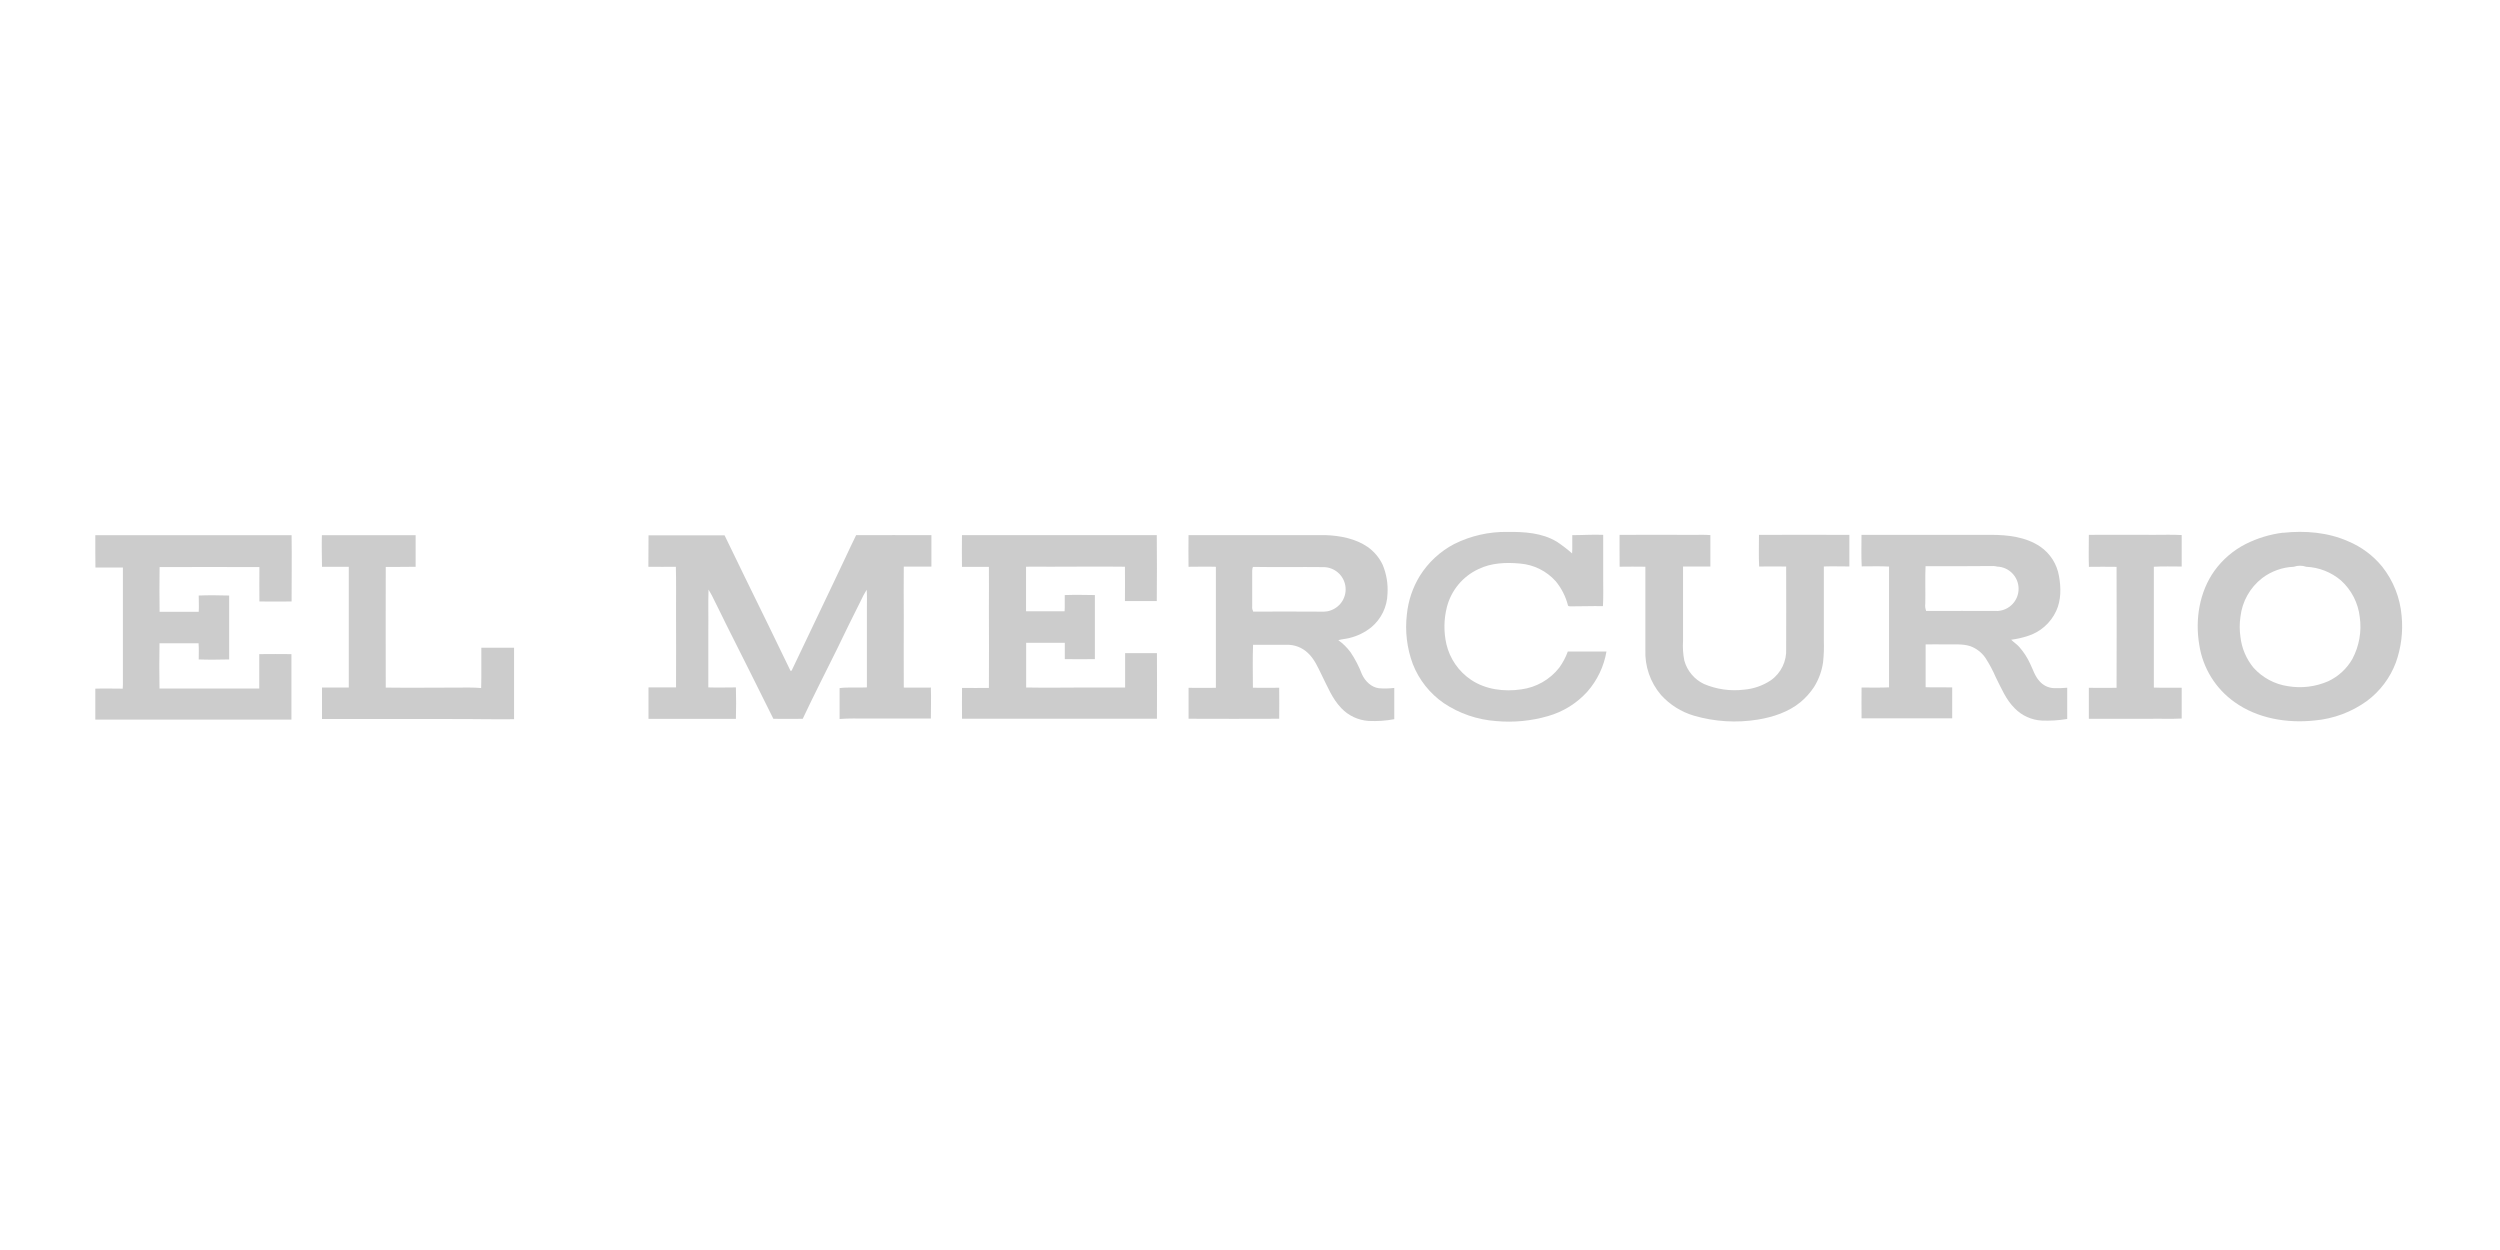
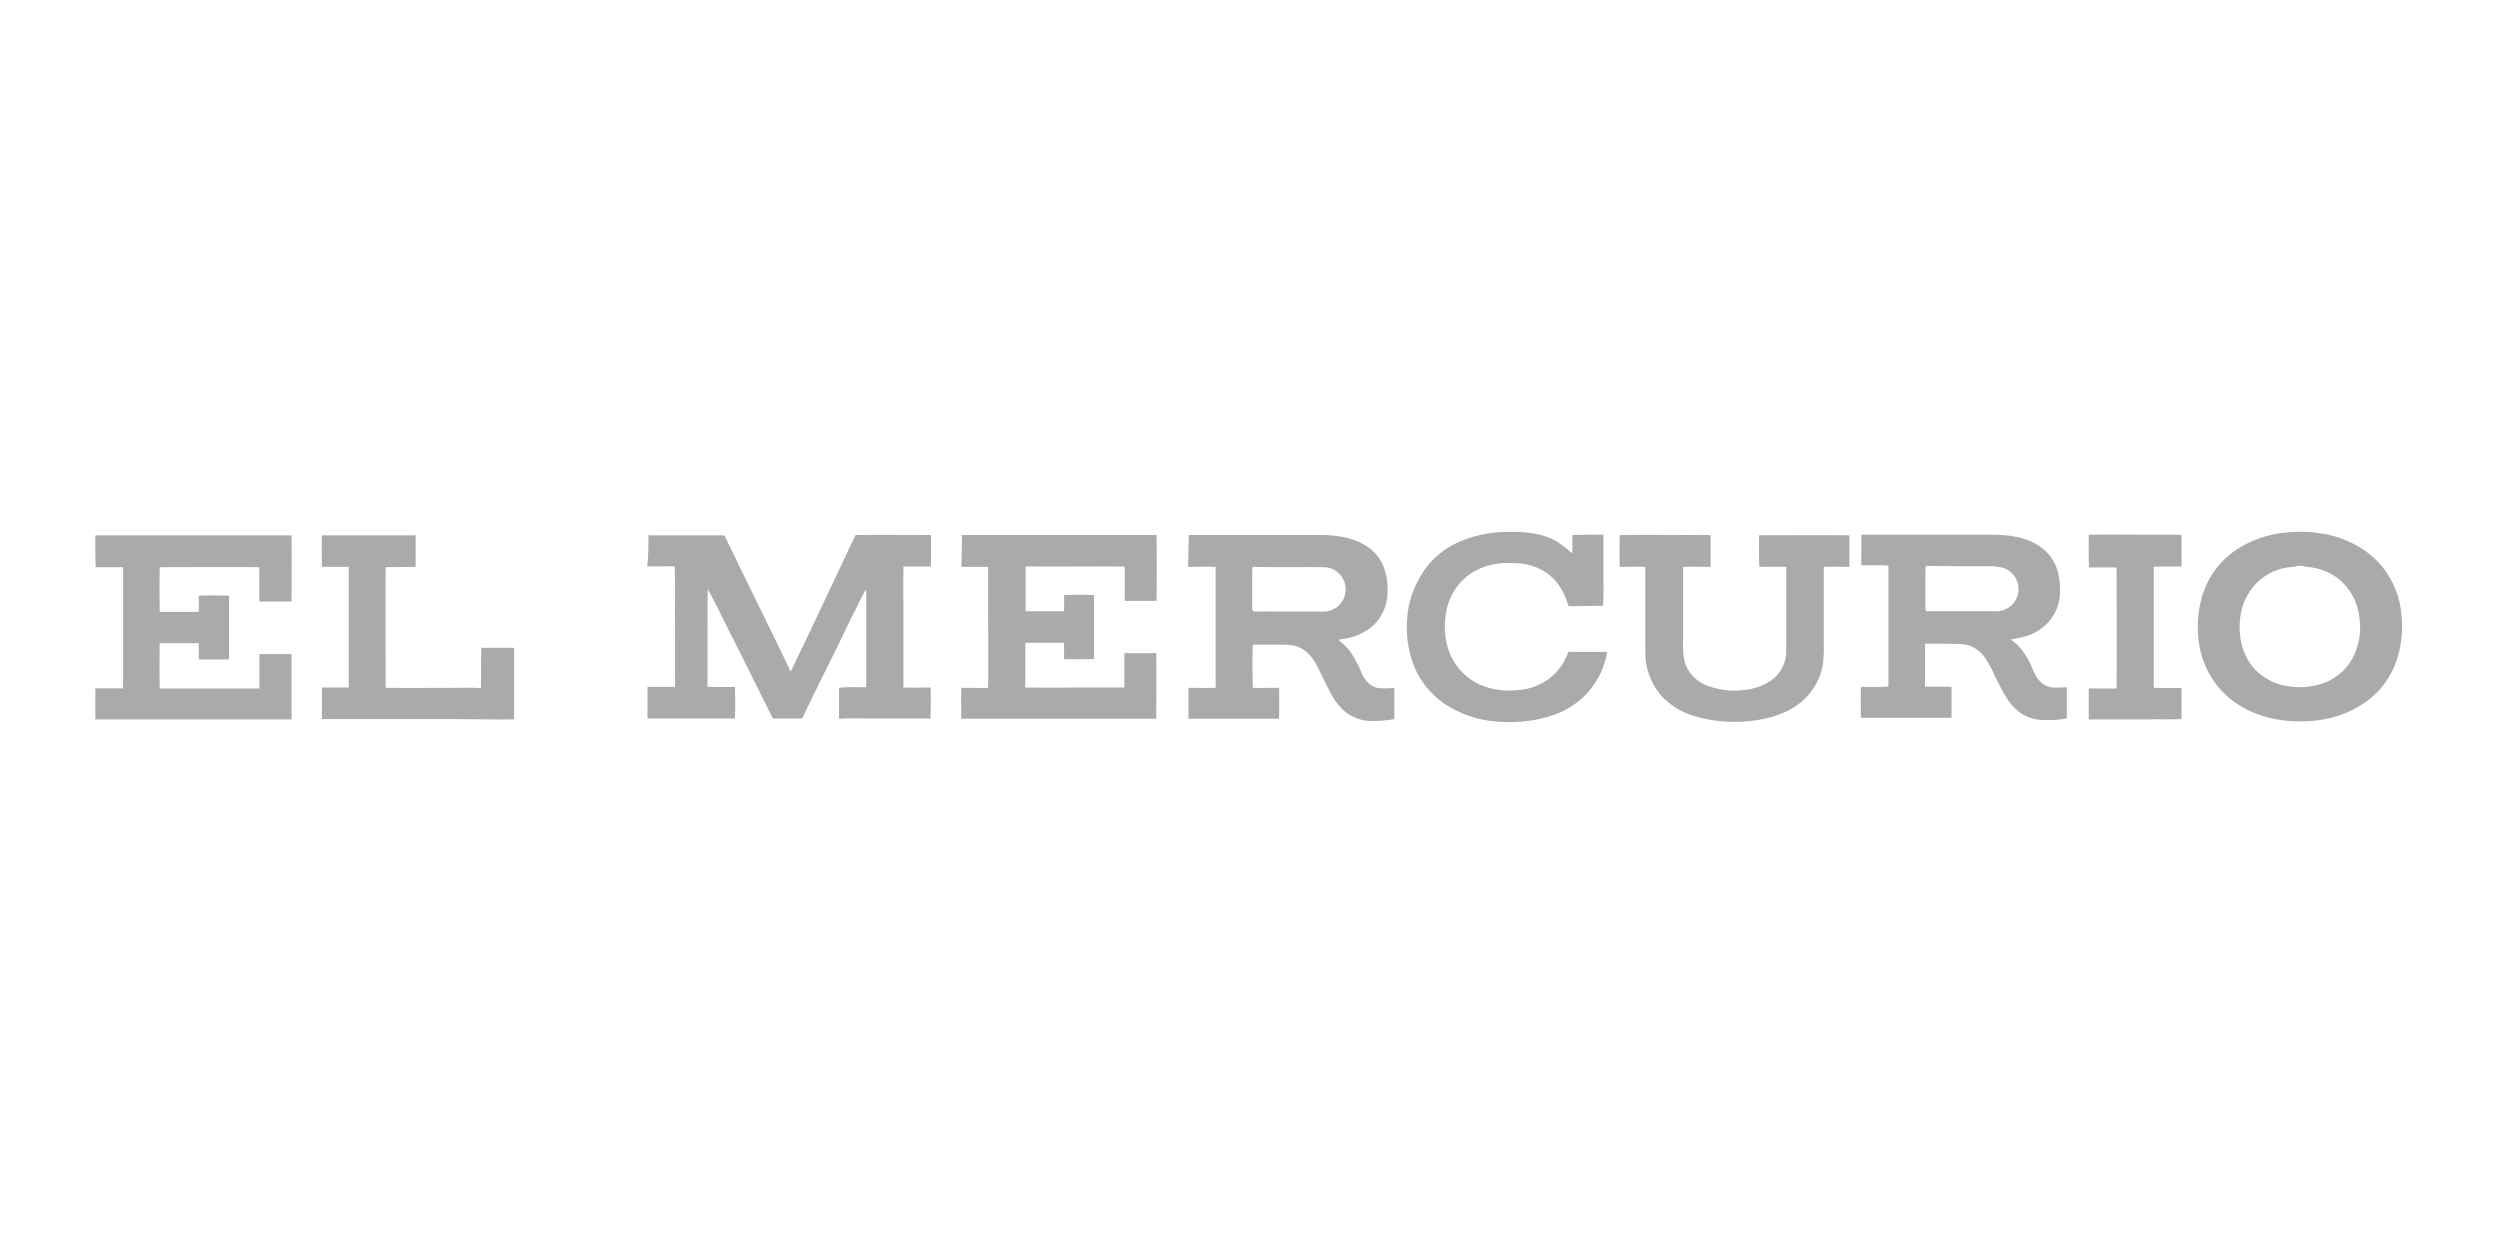
- <svg xmlns="http://www.w3.org/2000/svg" id="Capa_1" data-name="Capa 1" viewBox="0 0 800 400">
-   <defs>
-     <style>.cls-1{fill:#ccc;}</style>
-   </defs>
-   <g id="_231f20ff" data-name="#231f20ff">
-     <path class="cls-1" d="M465.37,174.07a36.91,36.91,0,0,1,17-3.86c5.38-.05,11.06.27,15.78,3.12a42.75,42.75,0,0,1,4.92,3.77c.14-1.95,0-3.9.06-5.85,3.3,0,6.59-.24,9.89-.1,0,4.61,0,9.22,0,13.82,0,3,.09,6-.08,9-3.4-.08-6.8.08-10.2.06-.32-.06-.9.11-1-.34a19.92,19.92,0,0,0-3.89-7.67,17.18,17.18,0,0,0-11.4-5.68c-4.48-.42-9.21-.25-13.33,1.76A18.47,18.47,0,0,0,463,194.28a25.43,25.43,0,0,0-.15,11.86,19,19,0,0,0,7.88,11.4c4.67,3.13,10.58,3.87,16.06,3.06a18.51,18.51,0,0,0,12.15-6.92,21,21,0,0,0,2.76-5.19c4.12,0,8.25,0,12.37,0a26.14,26.14,0,0,1-6.13,12.85,26.82,26.82,0,0,1-12.58,7.81,45,45,0,0,1-16.61,1.59A34.49,34.49,0,0,1,462,225a27.33,27.33,0,0,1-9.89-12.48,34.13,34.13,0,0,1-1.91-15.93,29.14,29.14,0,0,1,4.14-12.3A28.71,28.71,0,0,1,465.37,174.07Z" />
-     <path class="cls-1" d="M730.62,170.49c7-.75,14.27-.16,20.76,2.71a28,28,0,0,1,10.91,8.11,29.33,29.33,0,0,1,6.23,15.77A34.37,34.37,0,0,1,766.68,212a27.26,27.26,0,0,1-9.23,12.29,33.61,33.61,0,0,1-16.72,6.26c-8.86.95-18.32-.61-25.67-5.88a27.52,27.52,0,0,1-11.28-18.24c-1.4-8.14,0-17,4.85-23.79a28,28,0,0,1,9.94-8.53,36.66,36.66,0,0,1,12-3.65M734,181.37A17.94,17.94,0,0,0,723.89,185a18.26,18.26,0,0,0-6.95,12.37,22.41,22.41,0,0,0,0,6.44,18.84,18.84,0,0,0,4.2,9.88,18.39,18.39,0,0,0,11,5.89,22.74,22.74,0,0,0,12.93-1.6,17.37,17.37,0,0,0,7.71-7.15,22,22,0,0,0,2.34-13.4,18.6,18.6,0,0,0-6-11.68A18.37,18.37,0,0,0,738,181.37,6.07,6.07,0,0,0,734,181.37Z" />
-     <path class="cls-1" d="M30.5,171.26q31.39,0,62.81,0c.1,7.07,0,14.14,0,21.21q-5.16.06-10.3,0c-.06-3.68,0-7.36,0-11-10.64-.08-21.29,0-31.94,0q-.1,7.15,0,14.31,6.26,0,12.52,0c.11-1.73,0-3.47,0-5.21,3.24-.14,6.49-.08,9.74,0q0,10.23,0,20.45c-3.24.07-6.5.12-9.74,0,0-1.73.09-3.46-.05-5.18-4.17,0-8.34,0-12.5,0-.08,4.83-.09,9.66,0,14.48,10.64,0,21.28,0,31.92,0,0-3.67,0-7.33,0-11q5.14-.06,10.3,0c0,7,0,14,0,20.95H30.5c0-3.3,0-6.6,0-9.9,2.92-.1,5.85,0,8.77,0q.08-1.2.06-2.4c0-12.12,0-24.25,0-36.37-2.93,0-5.86,0-8.79,0C30.5,178,30.48,174.63,30.5,171.26Z" />
-     <path class="cls-1" d="M103,171.26q15,0,30,0c0,3.37,0,6.74,0,10.11-3.19.08-6.37,0-9.56.06-.06,12.86,0,25.73,0,38.6,7.53.1,15.06,0,22.59,0,2.65,0,5.3-.09,7.94.14.13-4.3,0-8.6.06-12.9q5.23,0,10.47,0,0,11.44,0,22.88c-6.89.08-13.78-.1-20.67-.06q-20.4,0-40.79,0c0-3.36,0-6.72,0-10.08,2.86,0,5.71,0,8.57,0,0-11.05,0-22.1,0-33.15,0-1.83,0-3.66,0-5.49-2.86,0-5.71,0-8.57,0C103,178,102.91,174.63,103,171.26Z" />
-     <path class="cls-1" d="M207.53,171.3c8.11,0,16.22,0,24.33,0,4.67,9.57,9.27,19.18,14,28.71,2.36,4.9,4.77,9.78,7.12,14.69l.34-.1q6.74-14.09,13.44-28.19c2.44-5,4.73-10.14,7.2-15.16,8-.05,16.06,0,24.09,0q0,5,0,10.07c-2.95,0-5.89,0-8.84,0-.08,5.25,0,10.5,0,15.76,0,7.64-.05,15.29,0,22.94,2.89.06,5.78,0,8.67,0,.11,3.31,0,6.61,0,9.92-6.82,0-13.64,0-20.46,0-2.92,0-5.84-.11-8.75.14,0-3.3,0-6.6,0-9.89,2.9-.36,5.83-.06,8.74-.22,0-8.56,0-17.12,0-25.68,0-1.86.07-3.72-.07-5.58a33,33,0,0,0-2,3.76c-2.57,5.08-5.07,10.21-7.54,15.34-3.67,7.39-7.41,14.75-10.93,22.21-3.13.06-6.26,0-9.39,0-5-10-9.92-20-15-30-1.25-2.53-2.47-5.08-3.75-7.59a34.64,34.64,0,0,0-2-3.76c-.16,4.43,0,8.87-.07,13.3,0,6,0,12,0,18,2.94.1,5.89,0,8.83,0,.09,3.35.09,6.71,0,10.06H207.52c0-3.35,0-6.71,0-10.06,2.93,0,5.87,0,8.81,0,.06-8.11,0-16.22,0-24.32,0-4.76.06-9.52-.05-14.28-2.93,0-5.87.05-8.8,0C207.52,178,207.49,174.67,207.53,171.3Z" />
-     <path class="cls-1" d="M307.83,171.24h62.34c.07,7,.06,14.07,0,21.11-3.4,0-6.8,0-10.19,0,0-3.67.06-7.33,0-11-8.09-.1-16.19,0-24.28,0-2.46,0-4.92-.07-7.37,0,0,4.75,0,9.51,0,14.26h12.34c.12-1.73,0-3.46.05-5.19,3.21-.11,6.43-.05,9.64,0,0,6.83,0,13.67,0,20.5-3.2,0-6.42.07-9.62,0,0-1.74,0-3.49,0-5.23-4.12,0-8.25,0-12.37,0V220c6.49.13,13,0,19.5,0,4.05,0,8.12,0,12.17,0,0-3.68,0-7.35,0-11h10.18c.08,7,0,14,0,21q-31.18,0-62.37,0c0-3.29-.06-6.58,0-9.87,2.86,0,5.73.06,8.6,0,.08-8.58,0-17.15,0-25.73,0-4.34.05-8.67,0-13-2.88,0-5.75,0-8.62,0Q307.77,176.29,307.83,171.24Z" />
-     <path class="cls-1" d="M380.35,171.24h43.84c4.7.17,9.55,1.1,13.49,3.8a14.63,14.63,0,0,1,4.78,5.71A20.64,20.64,0,0,1,444,190a14.44,14.44,0,0,1-5.21,10.75,18,18,0,0,1-7.05,3.43c-1.15.29-2.34.34-3.48.67a17.77,17.77,0,0,1,3.92,3.87,35.71,35.71,0,0,1,3.66,7.08c1,2.18,3,4.16,5.44,4.44a24.23,24.23,0,0,0,4.89-.1c0,3.33,0,6.67,0,10a35.28,35.28,0,0,1-8.21.56,13.25,13.25,0,0,1-8.75-4.1c-2.89-3-4.42-6.93-6.26-10.58-1.24-2.51-2.36-5.19-4.47-7.11a9.45,9.45,0,0,0-6.69-2.58c-3.6,0-7.21,0-10.81,0-.17,4.58-.07,9.17-.05,13.75,2.8.05,5.6,0,8.41,0,.07,3.31,0,6.62,0,9.92q-14.49.06-29,0c0-3.3,0-6.6,0-9.9,2.91,0,5.83.07,8.74,0V181.37c-2.92-.1-5.83,0-8.75,0q-.06-5,0-10.09m20.37,11.24c0,3.87,0,7.73,0,11.6a2.35,2.35,0,0,0,.28,1.4v.2c6.71-.08,13.43,0,20.14,0,1.59,0,3.25.2,4.77-.42a7.12,7.12,0,0,0-2.26-13.82c-7.56-.09-15.13.06-22.69-.07A2.78,2.78,0,0,0,400.72,182.48Z" />
-     <path class="cls-1" d="M518.26,171.16c7.88-.08,15.77,0,23.65,0,1.8,0,3.61-.08,5.41.07,0,3.36,0,6.71,0,10.07-2.92,0-5.83-.05-8.75,0,0,7.93,0,15.87,0,23.8a24.45,24.45,0,0,0,.41,6.28,11.77,11.77,0,0,0,6.28,7.49,25,25,0,0,0,12.84,1.82,18.22,18.22,0,0,0,8.58-3,11.63,11.63,0,0,0,4.89-10.12c0-8.76.05-17.52,0-26.28-2.88-.08-5.76,0-8.64,0-.18-3.37-.06-6.75-.06-10.13,9.64,0,19.29-.07,28.93,0,0,3.37,0,6.74,0,10.11-2.72,0-5.45-.09-8.17,0,0,7.93,0,15.85,0,23.78a48.14,48.14,0,0,1-.25,6.9,20.43,20.43,0,0,1-2.88,7.88,22.51,22.51,0,0,1-4.31,4.83c-3.86,3.19-8.79,4.8-13.67,5.61A46.43,46.43,0,0,1,542,229a23,23,0,0,1-10.48-6.61,21,21,0,0,1-5-14.48c0-8.86,0-17.71,0-26.56-2.74-.08-5.49,0-8.24,0C518.24,177.91,518.27,174.53,518.26,171.16Z" />
-     <path class="cls-1" d="M595.62,171.15c13.81,0,27.61,0,41.42,0,5.45,0,11.22.64,15.84,3.77a14.34,14.34,0,0,1,6,9.44c.66,3.69.71,7.67-.89,11.13a15,15,0,0,1-9.29,8.09,29.09,29.09,0,0,1-5.12,1.13c.8.83,1.82,1.43,2.58,2.31a21.59,21.59,0,0,1,3.47,5.34c.94,1.89,1.52,4,3,5.6a6.38,6.38,0,0,0,4.54,2.24,31.52,31.52,0,0,0,4.34-.13c0,3.34,0,6.68,0,10a39.24,39.24,0,0,1-8.17.51,13.06,13.06,0,0,1-8.62-3.91c-2.81-2.76-4.3-6.47-6.06-9.92a42.29,42.29,0,0,0-3.26-6.13,10.1,10.1,0,0,0-4.94-3.86c-2.6-.82-5.35-.47-8-.55-2.09,0-4.18-.05-6.26,0q0,6.84,0,13.7c2.83.1,5.67,0,8.5.05,0,3.3,0,6.61,0,9.91q-14.52,0-29,0c0-3.29-.06-6.58,0-9.86,2.93,0,5.86.07,8.79-.05q0-19.33,0-38.66c-2.91-.17-5.83-.05-8.74-.06-.19-3.37-.07-6.75-.07-10.13m20.5,10c-.19,4,0,8-.09,12.05a4.56,4.56,0,0,0,.29,2.35c7.64-.06,15.28,0,22.93,0a7.11,7.11,0,0,0-.22-14.2,6.69,6.69,0,0,0-1.15-.18C630.63,181.21,623.37,181.18,616.12,181.19Z" />
-     <path class="cls-1" d="M668.43,171.15c7-.05,14,0,21,0,2.9,0,5.81-.1,8.71.07,0,3.36,0,6.71,0,10.07-3,0-5.94-.11-8.91.07q0,19.33,0,38.66c3,.13,5.94,0,8.91.06,0,3.29,0,6.57,0,9.85-3.54.19-7.09,0-10.64.09-6.36,0-12.71,0-19.07,0,0-3.3,0-6.61,0-9.92,2.95,0,5.91.06,8.87,0,.08-12.9,0-25.81,0-38.71-3-.08-5.9,0-8.85,0C668.33,177.91,668.43,174.53,668.43,171.15Z" />
+ <svg xmlns="http://www.w3.org/2000/svg" version="1.1" id="Capa_1" x="0px" y="0px" viewBox="0 0 800 400" style="enable-background:new 0 0 800 400;" xml:space="preserve">
+   <style type="text/css">
+ 	.st0{fill:#AAAAAA;}
+ </style>
+   <g id="_231f20ff">
+     <path class="st0" d="M465.4,174.1c5.3-2.6,11.1-3.9,17-3.9c5.4-0.1,11.1,0.3,15.8,3.1c1.7,1.1,3.4,2.4,4.9,3.8   c0.1-1.9,0-3.9,0.1-5.9c3.3,0,6.6-0.2,9.9-0.1c0,4.6,0,9.2,0,13.8c0,3,0.1,6-0.1,9c-3.4-0.1-6.8,0.1-10.2,0.1   c-0.3-0.1-0.9,0.1-1-0.3c-0.7-2.8-2.1-5.4-3.9-7.7c-2.9-3.3-7-5.3-11.4-5.7c-4.5-0.4-9.2-0.2-13.3,1.8c-5,2.3-8.7,6.8-10.1,12.2   c-1,3.9-1,8-0.1,11.9c1.1,4.7,3.9,8.7,7.9,11.4c4.7,3.1,10.6,3.9,16.1,3.1c4.8-0.6,9.2-3.1,12.1-6.9c1.2-1.6,2.1-3.3,2.8-5.2   c4.1,0,8.2,0,12.4,0c-0.8,4.8-2.9,9.2-6.1,12.9c-3.4,3.7-7.7,6.4-12.6,7.8c-5.4,1.6-11,2.1-16.6,1.6c-6-0.4-11.8-2.4-16.8-5.7   c-4.5-3.1-7.9-7.4-9.9-12.5c-1.9-5.1-2.5-10.5-1.9-15.9c0.4-4.4,1.9-8.6,4.1-12.3C457,180,460.9,176.4,465.4,174.1z" />
+     <path class="st0" d="M730.6,170.5c7-0.8,14.3-0.2,20.8,2.7c4.2,1.8,8,4.6,10.9,8.1c3.6,4.5,5.8,10,6.2,15.8   c0.5,5-0.1,10.1-1.8,14.9c-1.8,4.9-5,9.2-9.2,12.3c-4.9,3.6-10.7,5.7-16.7,6.3c-8.9,0.9-18.3-0.6-25.7-5.9   c-6.1-4.3-10.1-10.9-11.3-18.2c-1.4-8.1,0-17,4.8-23.8c2.6-3.6,6-6.5,9.9-8.5C722.3,172.2,726.4,171,730.6,170.5 M734,181.4   c-3.7,0.1-7.2,1.4-10.1,3.6c-3.9,3-6.4,7.5-7,12.4c-0.3,2.1-0.3,4.3,0,6.4c0.4,3.6,1.9,7.1,4.2,9.9c2.9,3.2,6.8,5.3,11,5.9   c4.4,0.7,8.9,0.2,12.9-1.6c3.2-1.5,5.9-4,7.7-7.1c2.2-4.1,3-8.8,2.3-13.4c-0.5-4.5-2.6-8.6-6-11.7c-3.1-2.7-7-4.2-11.1-4.4   C736.7,180.9,735.3,180.9,734,181.4z" />
+     <path class="st0" d="M30.5,171.3c20.9,0,41.9,0,62.8,0c0.1,7.1,0,14.1,0,21.2c-3.4,0-6.9,0-10.3,0c-0.1-3.7,0-7.4,0-11   c-10.6-0.1-21.3,0-31.9,0c-0.1,4.8-0.1,9.5,0,14.3c4.2,0,8.3,0,12.5,0c0.1-1.7,0-3.5,0-5.2c3.2-0.1,6.5-0.1,9.7,0   c0,6.8,0,13.6,0,20.4c-3.2,0.1-6.5,0.1-9.7,0c0-1.7,0.1-3.5,0-5.2c-4.2,0-8.3,0-12.5,0c-0.1,4.8-0.1,9.7,0,14.5   c10.6,0,21.3,0,31.9,0c0-3.7,0-7.3,0-11c3.4,0,6.9,0,10.3,0c0,7,0,14,0,20.9H30.5c0-3.3,0-6.6,0-9.9c2.9-0.1,5.8,0,8.8,0   c0.1-0.8,0.1-1.6,0.1-2.4c0-12.1,0-24.2,0-36.4c-2.9,0-5.9,0-8.8,0C30.5,178,30.5,174.6,30.5,171.3z" />
+     <path class="st0" d="M103,171.3c10,0,20,0,30,0c0,3.4,0,6.7,0,10.1c-3.2,0.1-6.4,0-9.6,0.1c-0.1,12.9,0,25.7,0,38.6   c7.5,0.1,15.1,0,22.6,0c2.6,0,5.3-0.1,7.9,0.1c0.1-4.3,0-8.6,0.1-12.9c3.5,0,7,0,10.5,0c0,7.6,0,15.3,0,22.9   c-6.9,0.1-13.8-0.1-20.7-0.1c-13.6,0-27.2,0-40.8,0c0-3.4,0-6.7,0-10.1c2.9,0,5.7,0,8.6,0c0-11.1,0-22.1,0-33.1c0-1.8,0-3.7,0-5.5   c-2.9,0-5.7,0-8.6,0C103,178,102.9,174.6,103,171.3z" />
+     <path class="st0" d="M207.5,171.3c8.1,0,16.2,0,24.3,0c4.7,9.6,9.3,19.2,14,28.7c2.4,4.9,4.8,9.8,7.1,14.7l0.3-0.1   c4.5-9.4,9-18.8,13.4-28.2c2.4-5,4.7-10.1,7.2-15.2c8-0.1,16.1,0,24.1,0c0,3.3,0,6.7,0,10.1c-3,0-5.9,0-8.8,0   c-0.1,5.2,0,10.5,0,15.8c0,7.6,0,15.3,0,22.9c2.9,0.1,5.8,0,8.7,0c0.1,3.3,0,6.6,0,9.9c-6.8,0-13.6,0-20.5,0   c-2.9,0-5.8-0.1-8.8,0.1c0-3.3,0-6.6,0-9.9c2.9-0.4,5.8-0.1,8.7-0.2c0-8.6,0-17.1,0-25.7c0-1.9,0.1-3.7-0.1-5.6   c-0.7,1.2-1.4,2.5-2,3.8c-2.6,5.1-5.1,10.2-7.5,15.3c-3.7,7.4-7.4,14.8-10.9,22.2c-3.1,0.1-6.3,0-9.4,0c-5-10-9.9-20-15-30   c-1.2-2.5-2.5-5.1-3.8-7.6c-0.6-1.3-1.3-2.5-2-3.8c-0.2,4.4,0,8.9-0.1,13.3c0,6,0,12,0,18c2.9,0.1,5.9,0,8.8,0   c0.1,3.4,0.1,6.7,0,10.1h-28c0-3.4,0-6.7,0-10.1c2.9,0,5.9,0,8.8,0c0.1-8.1,0-16.2,0-24.3c0-4.8,0.1-9.5-0.1-14.3   c-2.9,0-5.9,0.1-8.8,0C207.5,178,207.5,174.7,207.5,171.3z" />
+     <path class="st0" d="M307.8,171.2h62.3c0.1,7,0.1,14.1,0,21.1c-3.4,0-6.8,0-10.2,0c0-3.7,0.1-7.3,0-11c-8.1-0.1-16.2,0-24.3,0   c-2.5,0-4.9-0.1-7.4,0c0,4.8,0,9.5,0,14.3h12.3c0.1-1.7,0-3.5,0-5.2c3.2-0.1,6.4-0.1,9.6,0c0,6.8,0,13.7,0,20.5   c-3.2,0-6.4,0.1-9.6,0c0-1.7,0-3.5,0-5.2c-4.1,0-8.2,0-12.4,0V220c6.5,0.1,13,0,19.5,0c4,0,8.1,0,12.2,0c0-3.7,0-7.4,0-11h10.2   c0.1,7,0,14,0,21c-20.8,0-41.6,0-62.4,0c0-3.3-0.1-6.6,0-9.9c2.9,0,5.7,0.1,8.6,0c0.1-8.6,0-17.1,0-25.7c0-4.3,0-8.7,0-13   c-2.9,0-5.8,0-8.6,0C307.8,178,307.8,174.6,307.8,171.2z" />
+     <path class="st0" d="M380.4,171.2h43.8c4.7,0.2,9.5,1.1,13.5,3.8c2.1,1.5,3.7,3.4,4.8,5.7c1.2,2.9,1.7,6.1,1.5,9.2   c-0.1,4.2-2,8.1-5.2,10.8c-2.1,1.6-4.5,2.8-7,3.4c-1.1,0.3-2.3,0.3-3.5,0.7c1.5,1.1,2.8,2.4,3.9,3.9c1.5,2.2,2.7,4.6,3.7,7.1   c1,2.2,3,4.2,5.4,4.4c1.6,0.1,3.3,0.1,4.9-0.1c0,3.3,0,6.7,0,10c-2.7,0.5-5.5,0.7-8.2,0.6c-3.3-0.2-6.5-1.7-8.8-4.1   c-2.9-3-4.4-6.9-6.3-10.6c-1.2-2.5-2.4-5.2-4.5-7.1c-1.8-1.7-4.2-2.6-6.7-2.6c-3.6,0-7.2,0-10.8,0c-0.2,4.6-0.1,9.2,0,13.8   c2.8,0.1,5.6,0,8.4,0c0.1,3.3,0,6.6,0,9.9c-9.7,0-19.3,0-29,0c0-3.3,0-6.6,0-9.9c2.9,0,5.8,0.1,8.7,0v-38.7c-2.9-0.1-5.8,0-8.8,0   C380.3,178,380.3,174.7,380.4,171.2 M400.7,182.5c0,3.9,0,7.7,0,11.6c-0.1,0.5,0,1,0.3,1.4v0.2c6.7-0.1,13.4,0,20.1,0   c1.6,0,3.2,0.2,4.8-0.4c3.7-1.3,5.6-5.4,4.3-9.1c-1-2.8-3.6-4.7-6.6-4.7c-7.6-0.1-15.1,0.1-22.7-0.1   C400.8,181.7,400.7,182.1,400.7,182.5L400.7,182.5z" />
+     <path class="st0" d="M518.3,171.2c7.9-0.1,15.8,0,23.7,0c1.8,0,3.6-0.1,5.4,0.1c0,3.4,0,6.7,0,10.1c-2.9,0-5.8-0.1-8.8,0   c0,7.9,0,15.9,0,23.8c-0.1,2.1,0,4.2,0.4,6.3c0.9,3.3,3.2,6,6.3,7.5c4,1.7,8.5,2.4,12.8,1.8c3.1-0.3,6-1.3,8.6-3   c3.3-2.3,5.1-6.1,4.9-10.1c0-8.8,0-17.5,0-26.3c-2.9-0.1-5.8,0-8.6,0c-0.2-3.4-0.1-6.8-0.1-10.1c9.6,0,19.3-0.1,28.9,0   c0,3.4,0,6.7,0,10.1c-2.7,0-5.5-0.1-8.2,0c0,7.9,0,15.9,0,23.8c0.1,2.3,0,4.6-0.2,6.9c-0.4,2.8-1.4,5.5-2.9,7.9   c-1.2,1.8-2.6,3.4-4.3,4.8c-3.9,3.2-8.8,4.8-13.7,5.6c-6.8,1.1-13.9,0.7-20.5-1.3c-4-1.2-7.7-3.5-10.5-6.6c-3.4-4-5.2-9.2-5-14.5   c0-8.9,0-17.7,0-26.6c-2.7-0.1-5.5,0-8.2,0C518.2,177.9,518.3,174.5,518.3,171.2z" />
+     <path class="st0" d="M595.6,171.1c13.8,0,27.6,0,41.4,0c5.5,0,11.2,0.6,15.8,3.8c3.2,2.2,5.4,5.6,6,9.4c0.7,3.7,0.7,7.7-0.9,11.1   c-1.8,3.9-5.2,6.8-9.3,8.1c-1.7,0.5-3.4,0.9-5.1,1.1c0.8,0.8,1.8,1.4,2.6,2.3c1.4,1.6,2.6,3.4,3.5,5.3c0.9,1.9,1.5,4,3,5.6   c1.1,1.3,2.8,2.2,4.5,2.2c1.4,0.1,2.9,0,4.3-0.1c0,3.3,0,6.7,0,10c-2.7,0.5-5.4,0.6-8.2,0.5c-3.3-0.2-6.3-1.6-8.6-3.9   c-2.8-2.8-4.3-6.5-6.1-9.9c-0.9-2.1-2-4.2-3.3-6.1c-1.2-1.8-2.9-3.1-4.9-3.9c-2.6-0.8-5.3-0.5-8-0.6c-2.1,0-4.2-0.1-6.3,0   c0,4.6,0,9.1,0,13.7c2.8,0.1,5.7,0,8.5,0.1c0,3.3,0,6.6,0,9.9c-9.7,0-19.3,0-29,0c0-3.3-0.1-6.6,0-9.9c2.9,0,5.9,0.1,8.8-0.1   c0-12.9,0-25.8,0-38.7c-2.9-0.2-5.8-0.1-8.7-0.1C595.6,177.9,595.7,174.5,595.6,171.1 M616.2,181.1c-0.2,4,0,8-0.1,12.1   c-0.1,0.8,0,1.6,0.3,2.4c7.6-0.1,15.3,0,22.9,0c3.9-0.3,6.9-3.6,6.6-7.6c-0.2-3.6-3.2-6.5-6.8-6.6c-0.4-0.1-0.8-0.2-1.2-0.2   C630.6,181.2,623.4,181.2,616.2,181.1L616.2,181.1z" />
+     <path class="st0" d="M668.4,171.1c7-0.1,14,0,21,0c2.9,0,5.8-0.1,8.7,0.1c0,3.4,0,6.7,0,10.1c-3,0-5.9-0.1-8.9,0.1   c0,12.9,0,25.8,0,38.7c3,0.1,5.9,0,8.9,0.1c0,3.3,0,6.6,0,9.9c-3.5,0.2-7.1,0-10.6,0.1c-6.4,0-12.7,0-19.1,0c0-3.3,0-6.6,0-9.9   c3,0,5.9,0.1,8.9,0c0.1-12.9,0-25.8,0-38.7c-3-0.1-5.9,0-8.8,0C668.3,177.9,668.4,174.5,668.4,171.1z" />
  </g>
</svg>
